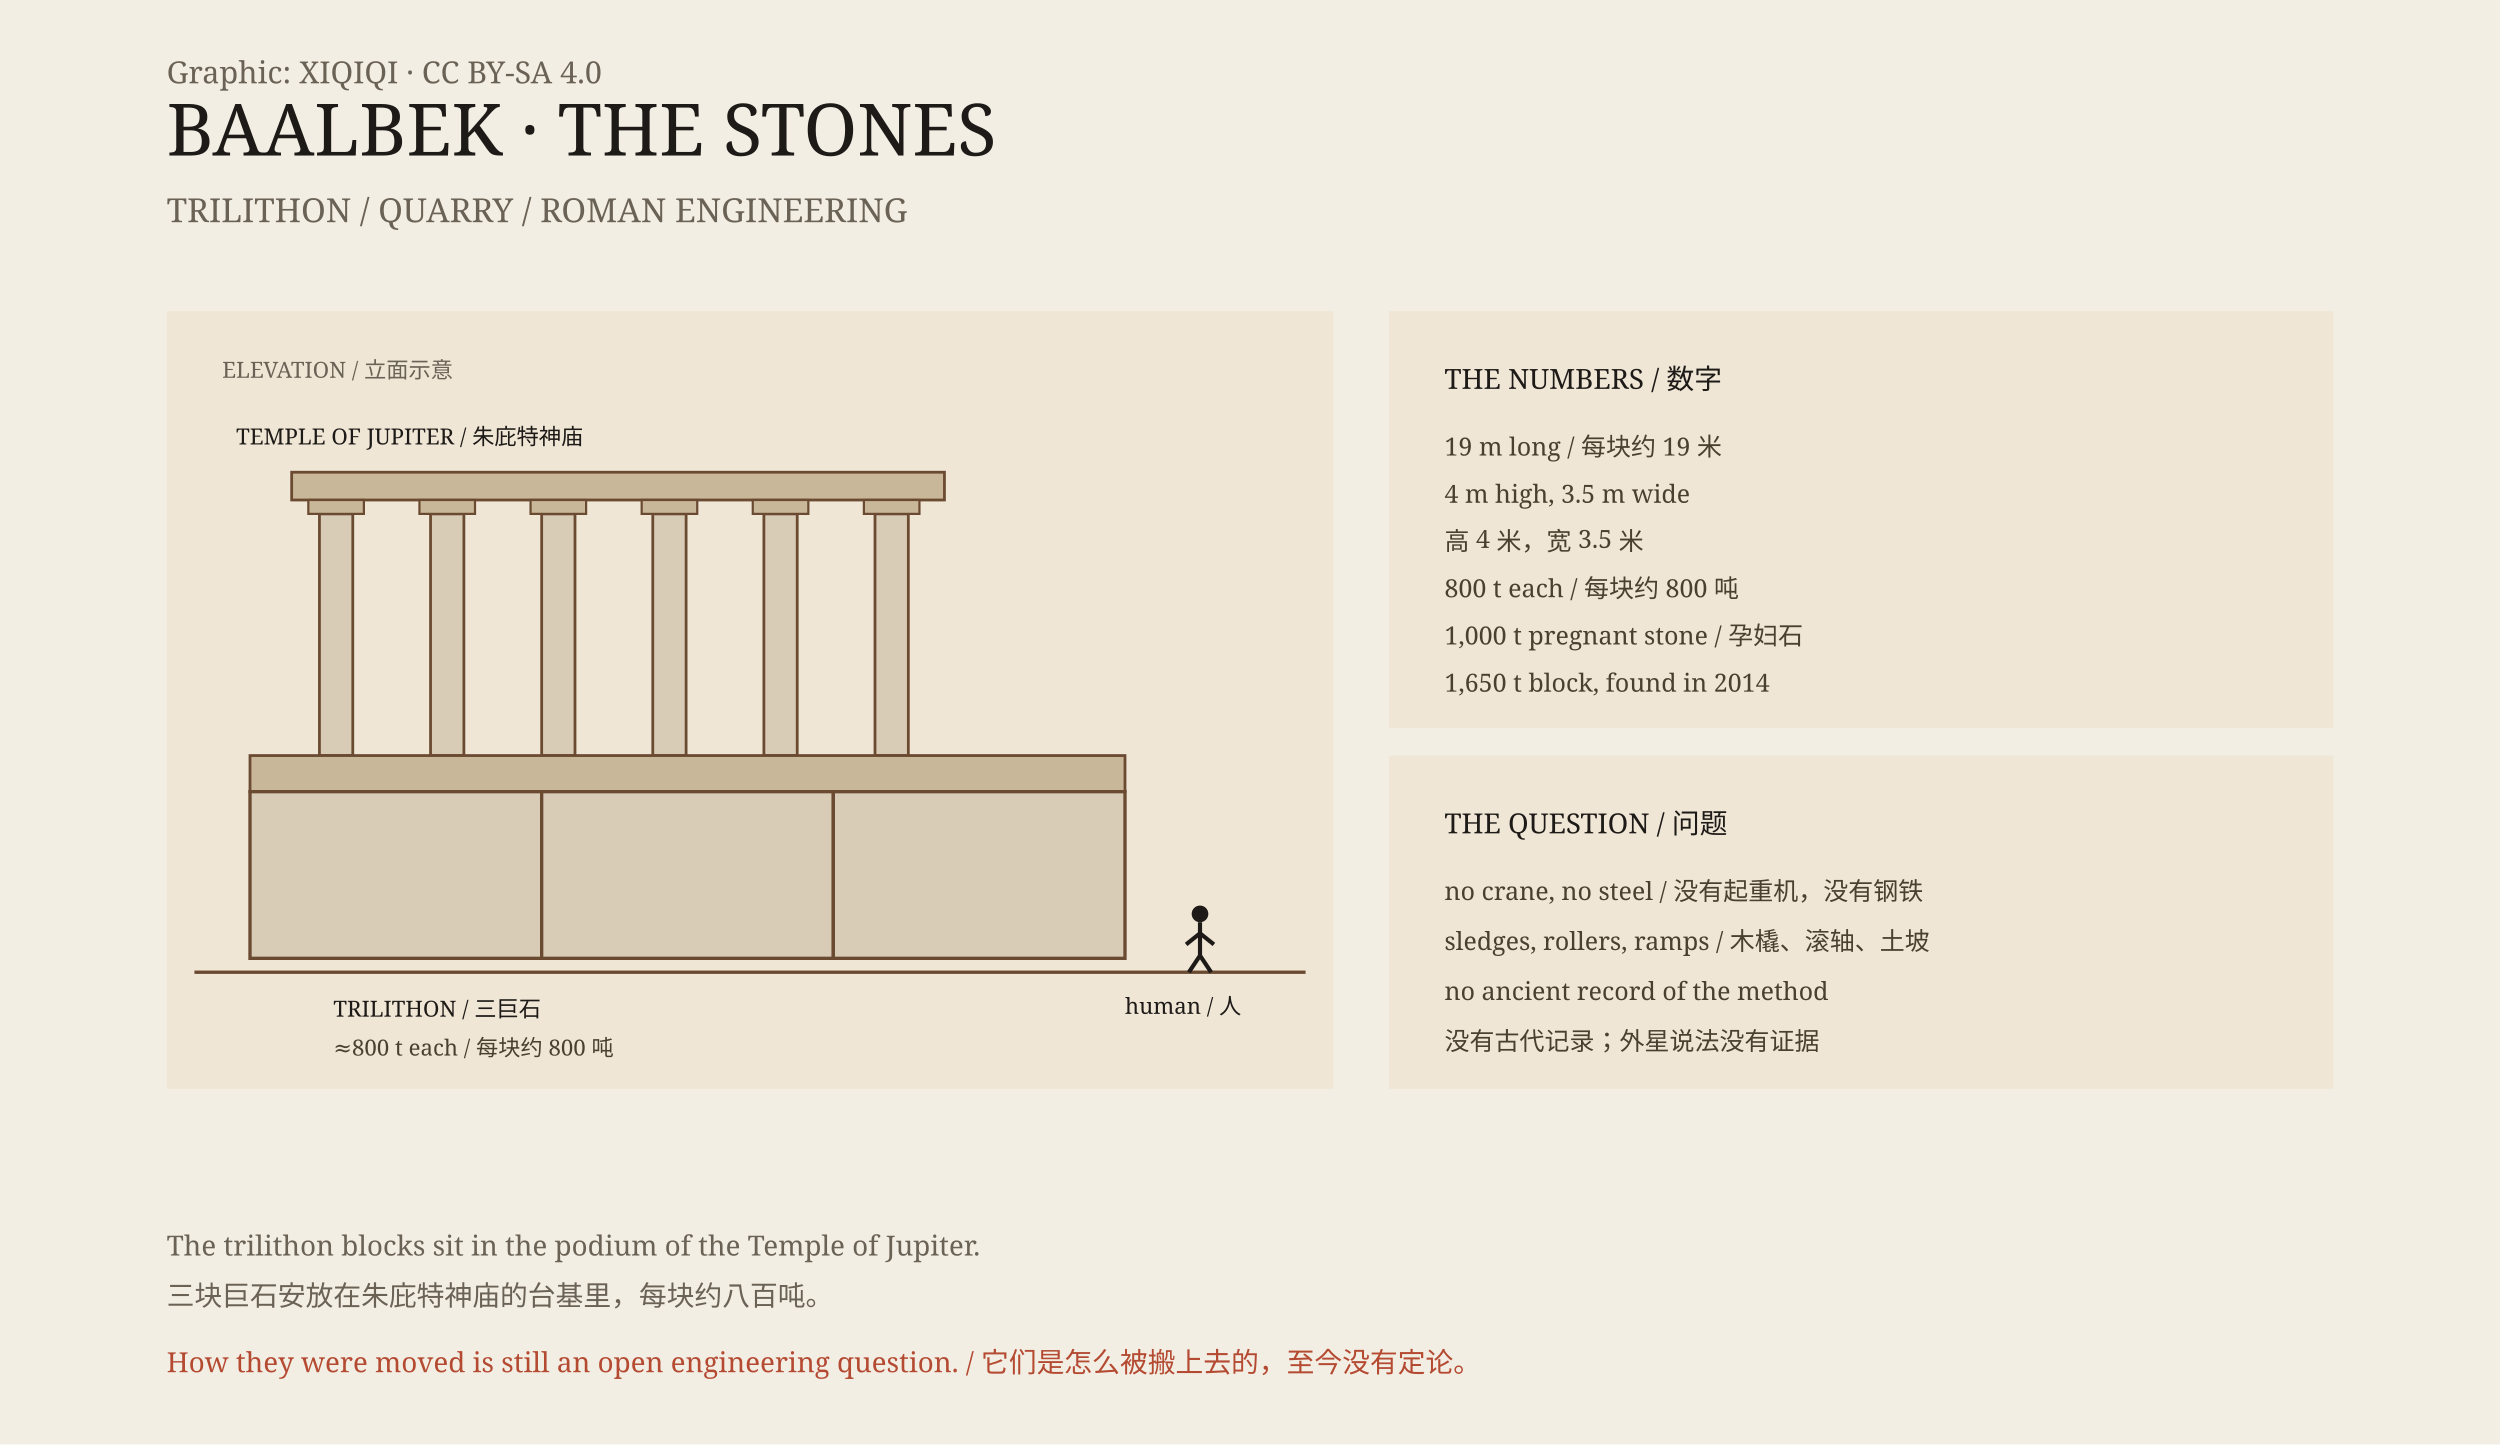
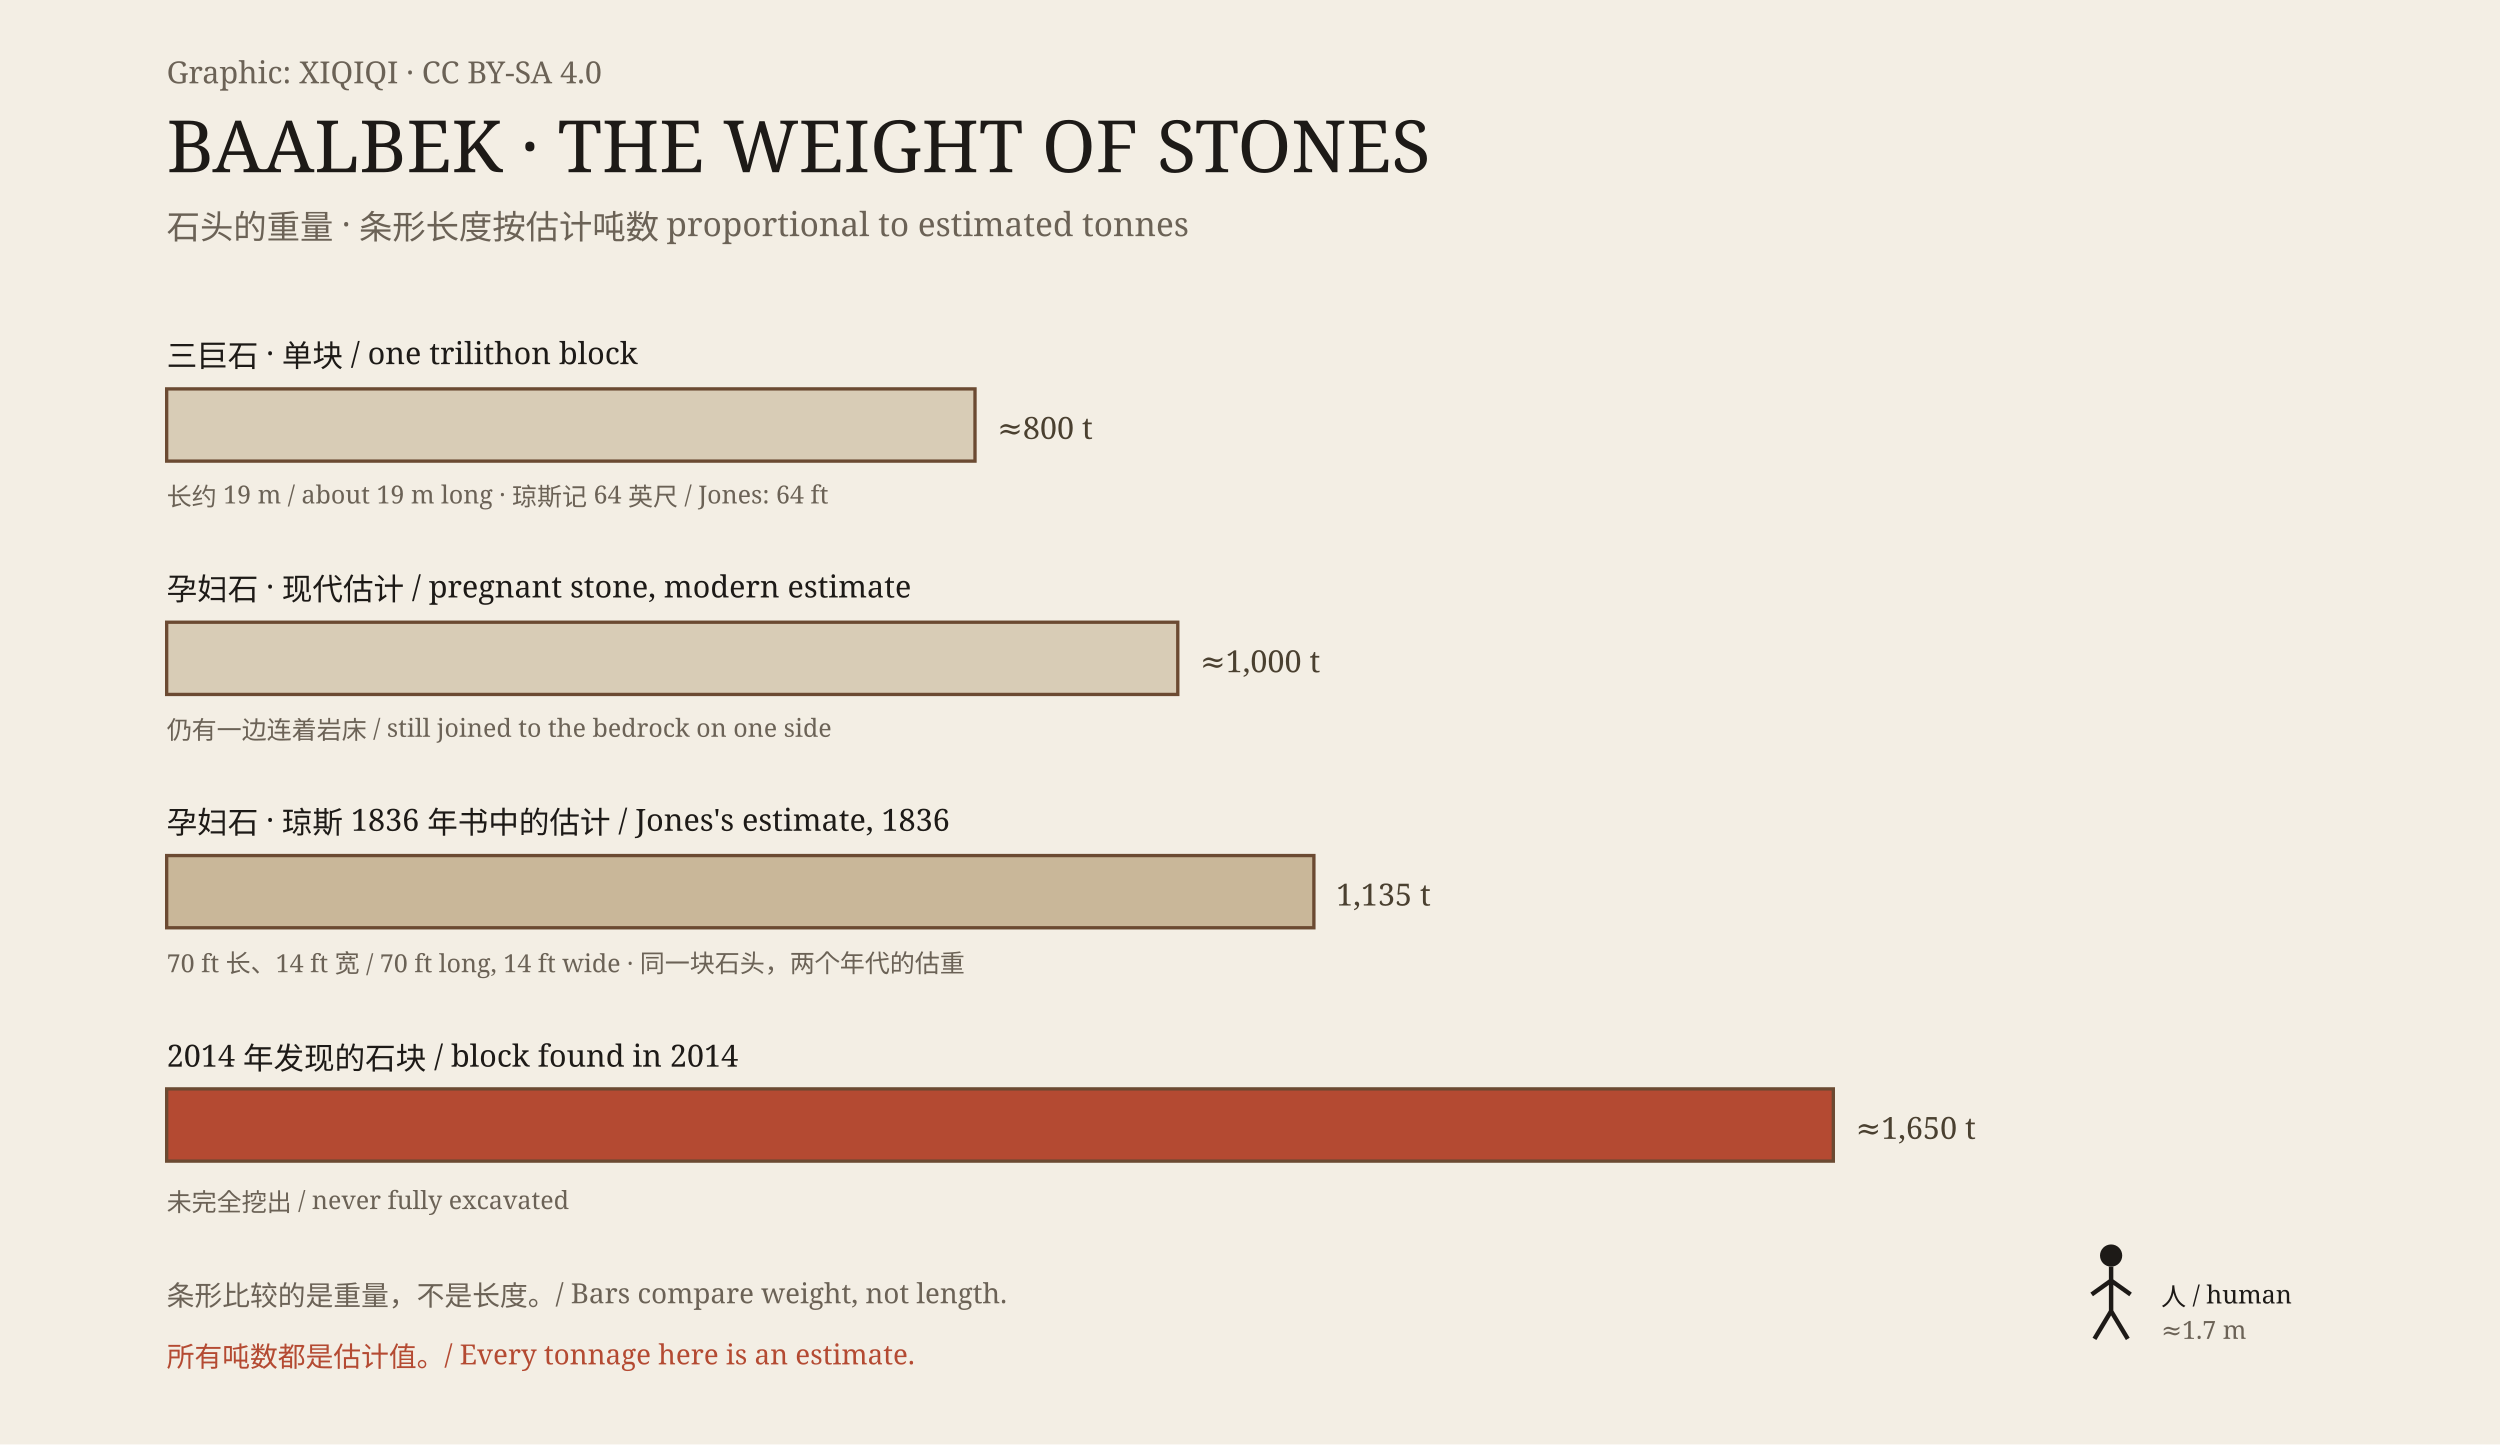
<svg xmlns="http://www.w3.org/2000/svg" viewBox="0 0 900 520" role="img" aria-labelledby="title desc">
  <rect width="900" height="520" fill="#F3EEE4" />
-   <text x="60" y="56" font-family="Georgia, serif" font-size="26" fill="#1D1A17">BAALBEK · THE STONES</text>
-   <text x="60" y="80" font-family="Georgia, serif" font-size="12" fill="#6B6256">TRILITHON / QUARRY / ROMAN ENGINEERING</text>
-   <g>
-     <rect x="60" y="112" width="420" height="280" fill="#EFE6D6" />
-     <text x="80" y="136" font-family="Georgia, serif" font-size="8" fill="#6B6256">ELEVATION / 立面示意</text>
-     <path d="M70 350 H470" stroke="#6B4A32" stroke-width="1.2" />
-     <rect x="105" y="170" width="235" height="10" fill="#C9B799" stroke="#6B4A32" stroke-width="1" />
-     <g fill="#D8CCB6" stroke="#6B4A32" stroke-width="1">
-       <rect x="115" y="185" width="12" height="87" />
-       <rect x="155" y="185" width="12" height="87" />
-       <rect x="195" y="185" width="12" height="87" />
-       <rect x="235" y="185" width="12" height="87" />
-       <rect x="275" y="185" width="12" height="87" />
-       <rect x="315" y="185" width="12" height="87" />
-     </g>
-     <g fill="#C9B799" stroke="#6B4A32" stroke-width="0.8">
-       <rect x="111" y="180" width="20" height="5" />
-       <rect x="151" y="180" width="20" height="5" />
-       <rect x="191" y="180" width="20" height="5" />
-       <rect x="231" y="180" width="20" height="5" />
-       <rect x="271" y="180" width="20" height="5" />
-       <rect x="311" y="180" width="20" height="5" />
-     </g>
-     <rect x="90" y="272" width="315" height="13" fill="#C9B799" stroke="#6B4A32" stroke-width="1" />
-     <rect x="90" y="285" width="105" height="60" fill="#D8CCB6" stroke="#6B4A32" stroke-width="1.2" />
-     <rect x="195" y="285" width="105" height="60" fill="#D8CCB6" stroke="#6B4A32" stroke-width="1.2" />
-     <rect x="300" y="285" width="105" height="60" fill="#D8CCB6" stroke="#6B4A32" stroke-width="1.2" />
-     <circle cx="432" cy="329" r="3" fill="#1D1A17" />
-     <path d="M432 332 V 344 M432 336 L 427 340 M432 336 L 437 340 M432 344 L 428 350 M432 344 L 436 350" stroke="#1D1A17" stroke-width="1.5" />
-     <text x="405" y="365" font-family="Georgia, serif" font-size="8" fill="#1D1A17">human / 人</text>
-     <text x="85" y="160" font-family="Georgia, serif" font-size="8" fill="#1D1A17">TEMPLE OF JUPITER / 朱庇特神庙</text>
-     <text x="120" y="366" font-family="Georgia, serif" font-size="8" fill="#1D1A17">TRILITHON / 三巨石</text>
-     <text x="120" y="380" font-family="Georgia, serif" font-size="8" fill="#4A4030">≈800 t each / 每块约 800 吨</text>
+   <text x="60" y="30" font-family="Georgia, serif" font-size="11" fill="#6B6256">Graphic: XIQIQI · CC BY-SA 4.0</text>
+   <text x="60" y="62" font-family="Georgia, serif" font-size="26" fill="#1D1A17">BAALBEK · THE WEIGHT OF STONES</text>
+   <text x="60" y="86" font-family="Georgia, serif" font-size="12" fill="#6B6256">石头的重量 · 条形长度按估计吨数 proportional to estimated tonnes</text>
+   <g font-family="Georgia, serif">
+     <text x="60" y="132" font-size="11" fill="#1D1A17">三巨石 · 单块 / one trilithon block</text>
+     <rect x="60" y="140" width="291" height="26" fill="#D8CCB6" stroke="#6B4A32" stroke-width="1.2" />
+     <text x="359" y="158" font-size="11" fill="#4A4030">≈800 t</text>
+     <text x="60" y="182" font-size="9" fill="#6B6256">长约 19 m / about 19 m long · 琼斯记 64 英尺 / Jones: 64 ft</text>
+     <text x="60" y="216" font-size="11" fill="#1D1A17">孕妇石 · 现代估计 / pregnant stone, modern estimate</text>
+     <rect x="60" y="224" width="364" height="26" fill="#D8CCB6" stroke="#6B4A32" stroke-width="1.2" />
+     <text x="432" y="242" font-size="11" fill="#4A4030">≈1,000 t</text>
+     <text x="60" y="266" font-size="9" fill="#6B6256">仍有一边连着岩床 / still joined to the bedrock on one side</text>
+     <text x="60" y="300" font-size="11" fill="#1D1A17">孕妇石 · 琼斯 1836 年书中的估计 / Jones's estimate, 1836</text>
+     <rect x="60" y="308" width="413" height="26" fill="#C9B799" stroke="#6B4A32" stroke-width="1.2" />
+     <text x="481" y="326" font-size="11" fill="#4A4030">1,135 t</text>
+     <text x="60" y="350" font-size="9" fill="#6B6256">70 ft 长、14 ft 宽 / 70 ft long, 14 ft wide · 同一块石头，两个年代的估重</text>
+     <text x="60" y="384" font-size="11" fill="#1D1A17">2014 年发现的石块 / block found in 2014</text>
+     <rect x="60" y="392" width="600" height="26" fill="#B44A32" stroke="#6B4A32" stroke-width="1.2" />
+     <text x="668" y="410" font-size="11" fill="#4A4030">≈1,650 t</text>
+     <text x="60" y="436" font-size="9" fill="#6B6256">未完全挖出 / never fully excavated</text>
  </g>
  <g>
-     <rect x="500" y="112" width="340" height="150" fill="#EFE6D6" />
-     <text x="520" y="140" font-family="Georgia, serif" font-size="10" fill="#1D1A17">THE NUMBERS / 数字</text>
-     <g font-family="Georgia, serif" font-size="9" fill="#4A4030">
-       <text x="520" y="164">19 m long / 每块约 19 米</text>
-       <text x="520" y="181">4 m high, 3.5 m wide</text>
-       <text x="520" y="198">高 4 米，宽 3.5 米</text>
-       <text x="520" y="215">800 t each / 每块约 800 吨</text>
-       <text x="520" y="232">1,000 t pregnant stone / 孕妇石</text>
-       <text x="520" y="249">1,650 t block, found in 2014</text>
-     </g>
-   </g>
-   <g>
-     <rect x="500" y="272" width="340" height="120" fill="#EFE6D6" />
-     <text x="520" y="300" font-family="Georgia, serif" font-size="10" fill="#1D1A17">THE QUESTION / 问题</text>
-     <g font-family="Georgia, serif" font-size="9" fill="#4A4030">
-       <text x="520" y="324">no crane, no steel / 没有起重机，没有钢铁</text>
-       <text x="520" y="342">sledges, rollers, ramps / 木橇、滚轴、土坡</text>
-       <text x="520" y="360">no ancient record of the method</text>
-       <text x="520" y="378">没有古代记录；外星说法没有证据</text>
-     </g>
+     <circle cx="760" cy="452" r="4" fill="#1D1A17" />
+     <path d="M760 456 V 472 M760 461 L 753 466 M760 461 L 767 466 M760 472 L 754 482 M760 472 L 766 482" stroke="#1D1A17" stroke-width="1.6" />
+     <text x="778" y="470" font-family="Georgia, serif" font-size="9" fill="#1D1A17">人 / human</text>
+     <text x="778" y="482" font-family="Georgia, serif" font-size="9" fill="#6B6256">≈1.7 m</text>
  </g>
  <g font-family="Georgia, serif" font-size="10" fill="#6B6256">
-     <text x="60" y="452">The trilithon blocks sit in the podium of the Temple of Jupiter.</text>
-     <text x="60" y="470">三块巨石安放在朱庇特神庙的台基里，每块约八百吨。</text>
-     <text x="60" y="494" fill="#B44A32">How they were moved is still an open engineering question. / 它们是怎么被搬上去的，至今没有定论。</text>
+     <text x="60" y="470">条形比较的是重量，不是长度。/ Bars compare weight, not length.</text>
+     <text x="60" y="492" fill="#B44A32">所有吨数都是估计值。/ Every tonnage here is an estimate.</text>
  </g>
-   <text x="60" y="30" font-family="Georgia, serif" font-size="11" fill="#6B6256">Graphic: XIQIQI · CC BY-SA 4.0</text>
</svg>
